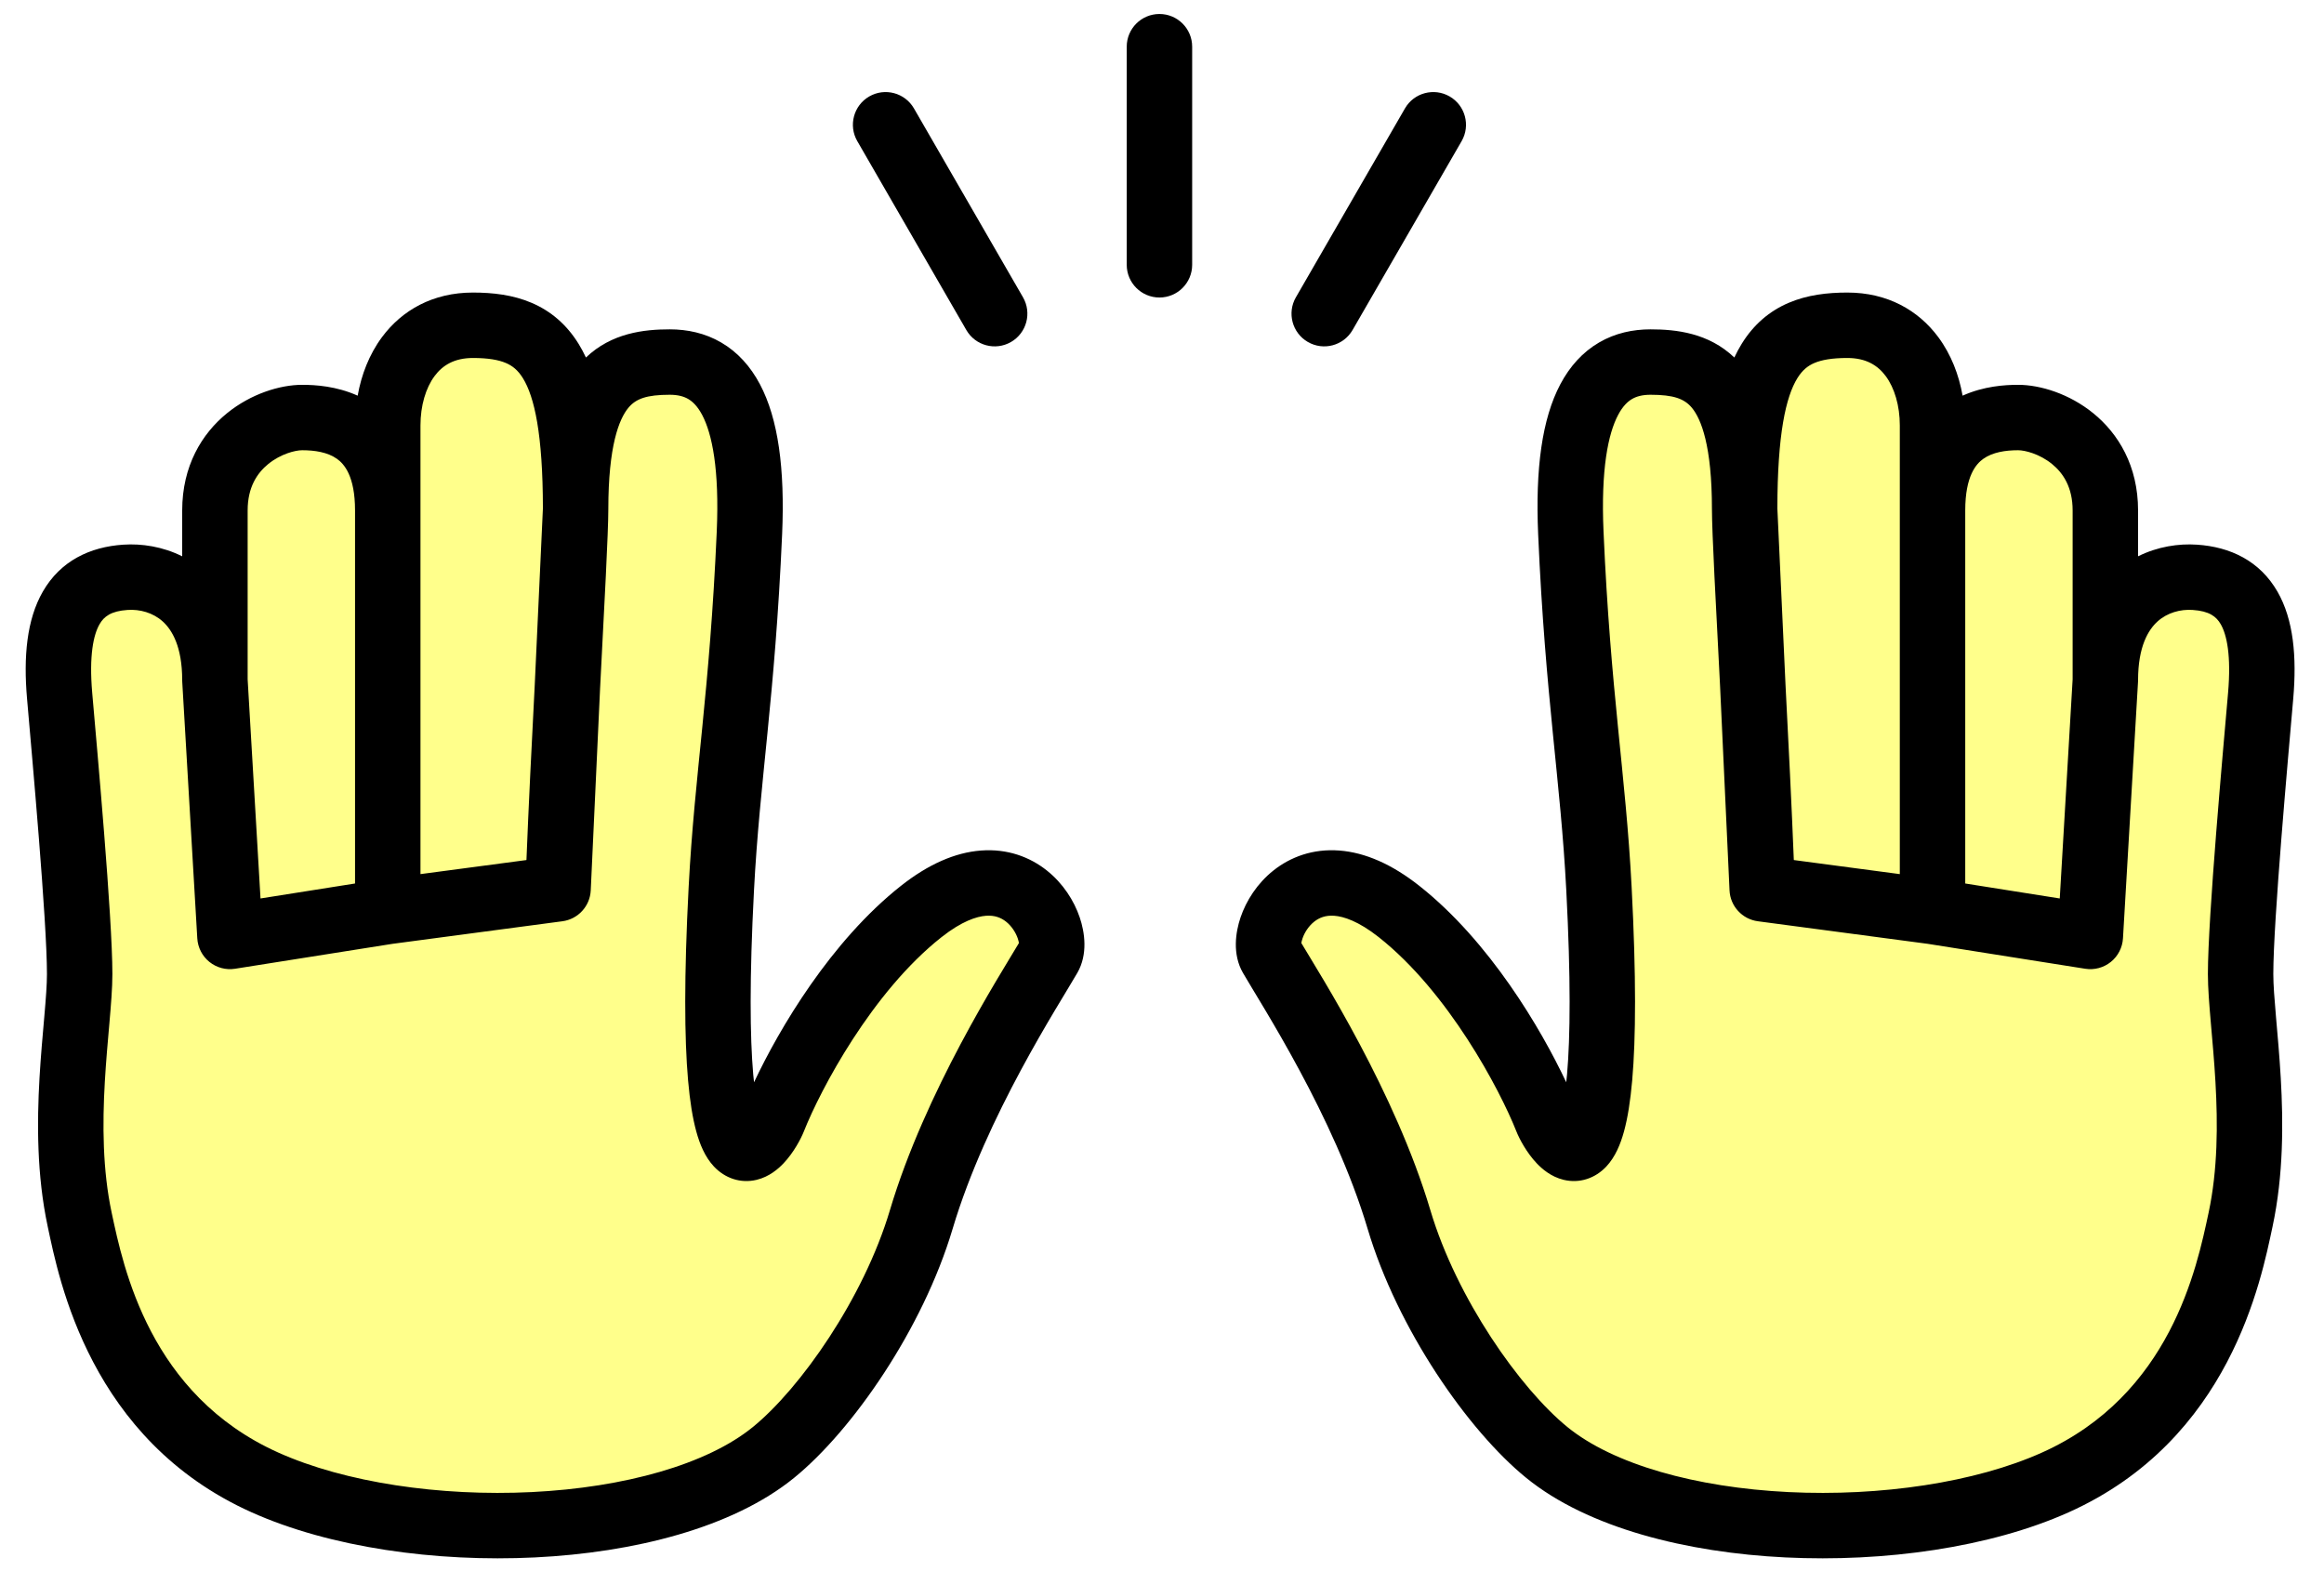
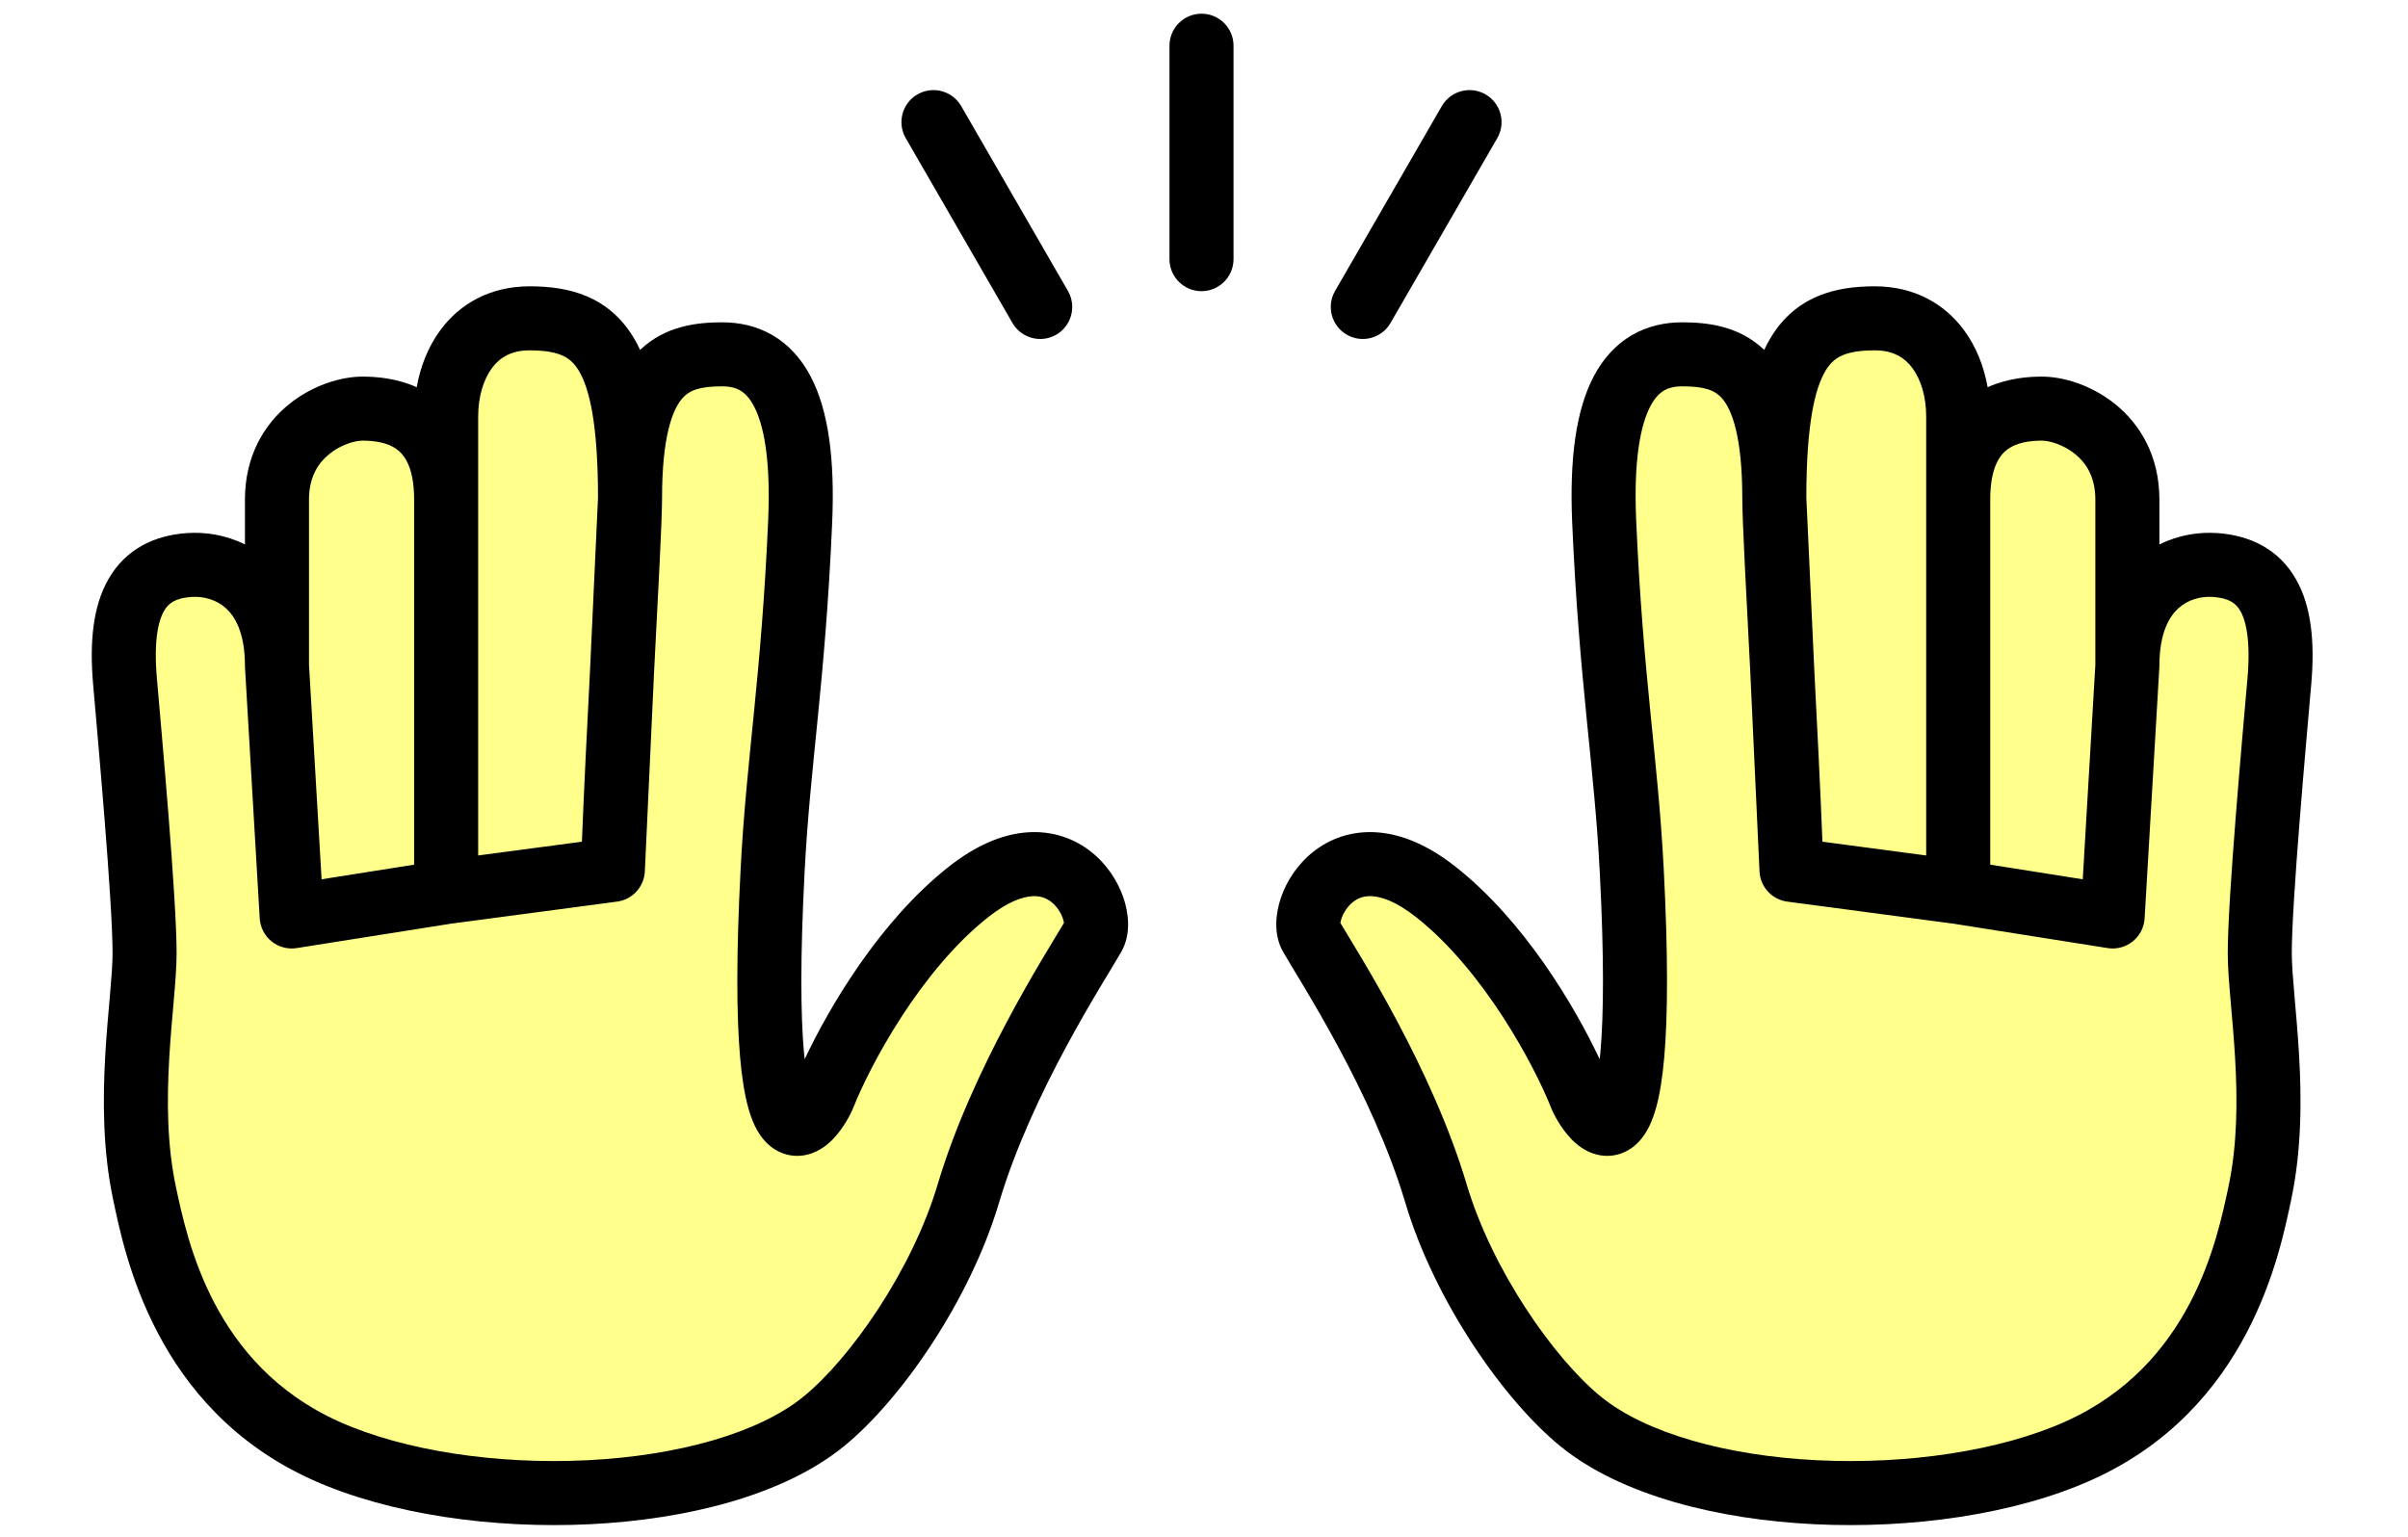
- <svg xmlns="http://www.w3.org/2000/svg" width="148" height="100" viewBox="0 0 148 100" fill="none">
+ <svg xmlns="http://www.w3.org/2000/svg" width="47" height="30" viewBox="0 0 148 100" fill="none">
  <path d="M71.754 16.863V2.974C71.754 1.824 72.687 0.891 73.838 0.891C74.988 0.891 75.921 1.824 75.921 2.974V16.863C75.921 18.014 74.988 18.947 73.838 18.947C72.687 18.947 71.754 18.014 71.754 16.863Z" fill="black" />
  <path d="M82.527 18.933L89.472 6.905C90.047 5.908 91.322 5.567 92.318 6.142C93.314 6.717 93.656 7.992 93.081 8.988L86.136 21.017C85.561 22.013 84.286 22.355 83.29 21.779C82.293 21.204 81.952 19.929 82.527 18.933Z" fill="black" />
  <path d="M65.148 18.933L58.204 6.905C57.628 5.908 56.354 5.567 55.357 6.142C54.361 6.717 54.019 7.992 54.595 8.988L61.539 21.017C62.114 22.013 63.389 22.355 64.385 21.779C65.382 21.204 65.723 19.929 65.148 18.933Z" fill="black" />
  <path d="M98.504 92.497C95.143 89.76 90.879 83.663 89.093 77.664C86.86 70.165 82.031 62.777 80.958 60.914C80.006 59.26 83.031 53.261 89.093 58.046C93.942 61.874 97.388 68.466 98.504 71.283C98.957 72.424 103.006 79.248 101.827 56.605C101.455 49.445 100.49 44.313 100.036 33.939C99.681 25.8 101.824 23.057 105.11 23.057C108.396 23.057 111.106 24.124 111.106 32.428C111.106 22.868 113.154 20.714 117.646 20.715C121.39 20.715 123.069 23.908 123.069 27.095V32.508C123.069 27.095 126.669 26.59 128.519 26.59C130.37 26.59 134.076 28.196 134.076 32.508V43.317C134.076 38.116 137.324 36.601 139.773 36.765C142.963 36.979 144.405 39.238 143.965 44.313C143.651 47.935 142.689 58.527 142.689 62.029C142.689 65.171 143.965 71.68 142.689 77.664C141.953 81.117 140.137 90.263 130.885 94.41C121.634 98.558 105.364 98.081 98.504 92.497Z" fill="#FFFF8B" />
  <path d="M140.606 62.029C140.606 58.409 141.583 47.675 141.89 44.132C142.097 41.737 141.809 40.425 141.424 39.754C141.141 39.263 140.699 38.915 139.634 38.844C138.865 38.792 138.027 39.011 137.401 39.576C136.814 40.105 136.159 41.168 136.159 43.318L136.155 43.439L135.198 59.758C135.164 60.345 134.883 60.891 134.424 61.26C133.966 61.628 133.374 61.786 132.793 61.694L122.764 60.107L111.948 58.67C110.949 58.538 110.188 57.708 110.142 56.702L109.545 43.806L109.54 43.696C109.274 38.561 109.022 33.877 109.022 32.428C109.022 28.386 108.338 26.681 107.74 25.963C107.263 25.392 106.577 25.14 105.11 25.14C104.583 25.14 104.212 25.248 103.933 25.411C103.659 25.571 103.346 25.859 103.049 26.421C102.41 27.626 101.945 29.891 102.118 33.848C102.342 38.98 102.692 42.815 103.035 46.272C103.377 49.723 103.718 52.856 103.908 56.497C104.204 62.197 104.178 66.126 103.945 68.792C103.828 70.124 103.656 71.2 103.423 72.05C103.202 72.856 102.871 73.676 102.296 74.289C101.6 75.03 100.608 75.384 99.577 75.136C98.759 74.939 98.185 74.421 97.871 74.092C97.214 73.402 96.75 72.511 96.568 72.051C95.51 69.381 92.235 63.181 87.802 59.681C86.509 58.66 85.567 58.365 84.974 58.32C84.415 58.278 84.009 58.444 83.691 58.697C83.34 58.976 83.078 59.381 82.948 59.764C82.902 59.9 82.882 59.997 82.874 60.058C84.076 62.087 88.842 69.522 91.09 77.069C92.765 82.694 96.804 88.426 99.819 90.881C102.74 93.258 107.988 94.731 113.9 95.022C119.756 95.309 125.788 94.412 130.033 92.509C138.233 88.833 139.903 80.738 140.651 77.229C141.232 74.506 141.243 71.599 141.087 68.901C141.01 67.555 140.894 66.297 140.793 65.137C140.695 64.01 140.606 62.922 140.606 62.029ZM120.986 27.095C120.986 25.831 120.648 24.705 120.089 23.951C119.583 23.27 118.84 22.799 117.646 22.798C116.668 22.798 116.011 22.919 115.546 23.117C115.13 23.294 114.781 23.57 114.463 24.083C113.73 25.267 113.192 27.645 113.189 32.384L113.707 43.602C113.901 47.344 114.103 51.399 114.236 54.771L120.986 55.667V27.095ZM125.153 56.265L131.172 57.218L131.992 43.267V32.508C131.992 31.031 131.39 30.128 130.678 29.549C129.884 28.904 128.957 28.673 128.519 28.673C127.722 28.673 126.899 28.797 126.306 29.218C125.849 29.542 125.153 30.309 125.153 32.508V56.265ZM136.159 35.428C137.406 34.807 138.74 34.608 139.912 34.687C142.037 34.829 143.91 35.718 145.037 37.678C146.06 39.459 146.273 41.814 146.041 44.493C145.72 48.195 144.772 58.646 144.772 62.029C144.772 62.708 144.843 63.612 144.944 64.776C145.042 65.907 145.165 67.239 145.247 68.661C145.411 71.499 145.422 74.838 144.727 78.099C144.002 81.495 142.041 91.692 131.738 96.311C126.731 98.555 120.002 99.494 113.696 99.184C107.445 98.877 101.128 97.319 97.189 94.112C93.481 91.094 88.994 84.631 87.096 78.259C84.953 71.062 80.311 63.965 79.153 61.953C78.471 60.769 78.684 59.363 79.002 58.426C79.361 57.369 80.055 56.263 81.099 55.434C82.176 54.578 83.604 54.038 85.288 54.165C86.937 54.289 88.646 55.039 90.383 56.411C94.854 59.94 98.134 65.508 99.742 68.923C99.759 68.766 99.779 68.602 99.794 68.43C100.003 66.043 100.039 62.334 99.747 56.713C99.564 53.194 99.236 50.181 98.889 46.683C98.543 43.19 98.184 39.271 97.955 34.03C97.772 29.848 98.201 26.672 99.367 24.471C99.972 23.33 100.79 22.422 101.83 21.814C102.866 21.209 103.995 20.974 105.11 20.974C106.759 20.974 108.813 21.206 110.448 22.768C110.593 22.458 110.75 22.165 110.921 21.89C111.676 20.67 112.681 19.808 113.912 19.284C115.095 18.779 116.378 18.631 117.646 18.631C120.195 18.631 122.165 19.756 123.435 21.468C124.257 22.576 124.75 23.878 124.985 25.198C126.338 24.588 127.691 24.507 128.519 24.507C129.933 24.507 131.784 25.079 133.305 26.315C134.908 27.618 136.159 29.673 136.159 32.508V35.428Z" fill="black" />
  <path d="M49.258 92.497C52.62 89.76 56.883 83.663 58.67 77.664C60.903 70.165 65.732 62.777 66.805 60.914C67.757 59.26 64.731 53.261 58.67 58.046C53.82 61.874 50.375 68.466 49.258 71.283C48.806 72.424 44.757 79.248 45.935 56.605C46.308 49.445 47.273 44.313 47.726 33.939C48.082 25.8 45.938 23.057 42.652 23.057C39.367 23.057 36.657 24.124 36.657 32.428C36.657 22.868 34.609 20.714 30.117 20.715C26.373 20.715 24.693 23.908 24.693 27.095V32.508C24.693 27.095 21.094 26.59 19.243 26.59C17.392 26.59 13.687 28.196 13.687 32.508V43.317C13.687 38.116 10.439 36.601 7.99 36.765C4.799 36.979 3.357 39.238 3.797 44.313C4.111 47.935 5.073 58.527 5.073 62.029C5.073 65.171 3.797 71.68 5.073 77.664C5.81 81.117 7.626 90.263 16.877 94.41C26.129 98.558 42.399 98.081 49.258 92.497Z" fill="#FFFF8B" />
  <path d="M7.157 62.029C7.157 58.409 6.18 47.675 5.873 44.132C5.665 41.737 5.954 40.425 6.339 39.754C6.621 39.263 7.063 38.915 8.128 38.844C8.898 38.792 9.736 39.011 10.362 39.576C10.948 40.105 11.603 41.168 11.603 43.318L11.607 43.439L12.564 59.758C12.599 60.345 12.88 60.891 13.338 61.26C13.796 61.628 14.389 61.786 14.97 61.694L24.999 60.107L35.814 58.67C36.814 58.538 37.574 57.708 37.621 56.702L38.217 43.806L38.223 43.696C38.489 38.561 38.74 33.877 38.74 32.428C38.74 28.386 39.425 26.681 40.023 25.963C40.5 25.392 41.185 25.14 42.652 25.14C43.179 25.14 43.551 25.248 43.83 25.411C44.104 25.571 44.416 25.859 44.714 26.421C45.352 27.626 45.817 29.891 45.645 33.848C45.42 38.98 45.07 42.815 44.728 46.272C44.385 49.723 44.044 52.856 43.855 56.497C43.558 62.197 43.585 66.126 43.818 68.792C43.934 70.124 44.107 71.2 44.34 72.05C44.56 72.856 44.891 73.676 45.466 74.289C46.163 75.03 47.155 75.384 48.185 75.136C49.003 74.939 49.578 74.421 49.892 74.092C50.548 73.402 51.012 72.511 51.194 72.051C52.253 69.381 55.527 63.181 59.96 59.681C61.254 58.66 62.196 58.365 62.789 58.32C63.348 58.278 63.753 58.444 64.072 58.697C64.422 58.976 64.684 59.381 64.815 59.764C64.861 59.9 64.88 59.997 64.888 60.058C63.687 62.087 58.92 69.522 56.673 77.069C54.998 82.694 50.959 88.426 47.943 90.881C45.023 93.258 39.775 94.731 33.862 95.022C28.007 95.309 21.975 94.412 17.73 92.509C9.53 88.833 7.86 80.738 7.111 77.229C6.531 74.506 6.52 71.599 6.675 68.901C6.753 67.555 6.868 66.297 6.969 65.137C7.067 64.01 7.157 62.922 7.157 62.029ZM26.777 27.095C26.777 25.831 27.115 24.705 27.674 23.951C28.179 23.27 28.922 22.799 30.117 22.798C31.094 22.798 31.752 22.919 32.216 23.117C32.633 23.294 32.982 23.57 33.3 24.083C34.033 25.267 34.571 27.645 34.574 32.384L34.055 43.602C33.861 47.344 33.659 51.399 33.526 54.771L26.777 55.667V27.095ZM22.61 56.265L16.59 57.218L15.771 43.267V32.508C15.771 31.031 16.373 30.128 17.085 29.549C17.879 28.904 18.806 28.673 19.243 28.673C20.041 28.673 20.863 28.797 21.456 29.218C21.913 29.542 22.61 30.309 22.61 32.508V56.265ZM11.603 35.428C10.357 34.807 9.023 34.608 7.85 34.687C5.725 34.829 3.852 35.718 2.726 37.678C1.703 39.459 1.489 41.814 1.722 44.493C2.042 48.195 2.99 58.646 2.99 62.029C2.99 62.708 2.92 63.612 2.819 64.776C2.72 65.907 2.597 67.239 2.515 68.661C2.352 71.499 2.34 74.838 3.036 78.099C3.76 81.495 5.722 91.692 16.024 96.311C21.031 98.555 27.76 99.494 34.067 99.184C40.317 98.877 46.635 97.319 50.574 94.112C54.282 91.094 58.769 84.631 60.666 78.259C62.81 71.062 67.452 63.965 68.61 61.953C69.292 60.769 69.079 59.363 68.761 58.426C68.402 57.369 67.707 56.263 66.663 55.434C65.587 54.578 64.158 54.038 62.475 54.165C60.826 54.289 59.116 55.039 57.379 56.411C52.908 59.94 49.628 65.508 48.02 68.923C48.004 68.766 47.983 68.602 47.968 68.43C47.76 66.043 47.723 62.334 48.016 56.713C48.199 53.194 48.527 50.181 48.874 46.683C49.22 43.19 49.578 39.271 49.808 34.03C49.99 29.848 49.561 26.672 48.395 24.471C47.791 23.33 46.973 22.422 45.932 21.814C44.896 21.209 43.768 20.974 42.652 20.974C41.004 20.974 38.95 21.206 37.314 22.768C37.17 22.458 37.013 22.165 36.842 21.89C36.086 20.67 35.082 19.808 33.851 19.284C32.668 18.779 31.385 18.631 30.117 18.631C27.568 18.631 25.598 19.756 24.328 21.468C23.506 22.576 23.012 23.878 22.777 25.198C21.425 24.588 20.072 24.507 19.243 24.507C17.83 24.507 15.979 25.079 14.457 26.315C12.854 27.618 11.603 29.673 11.603 32.508V35.428Z" fill="black" />
</svg>
